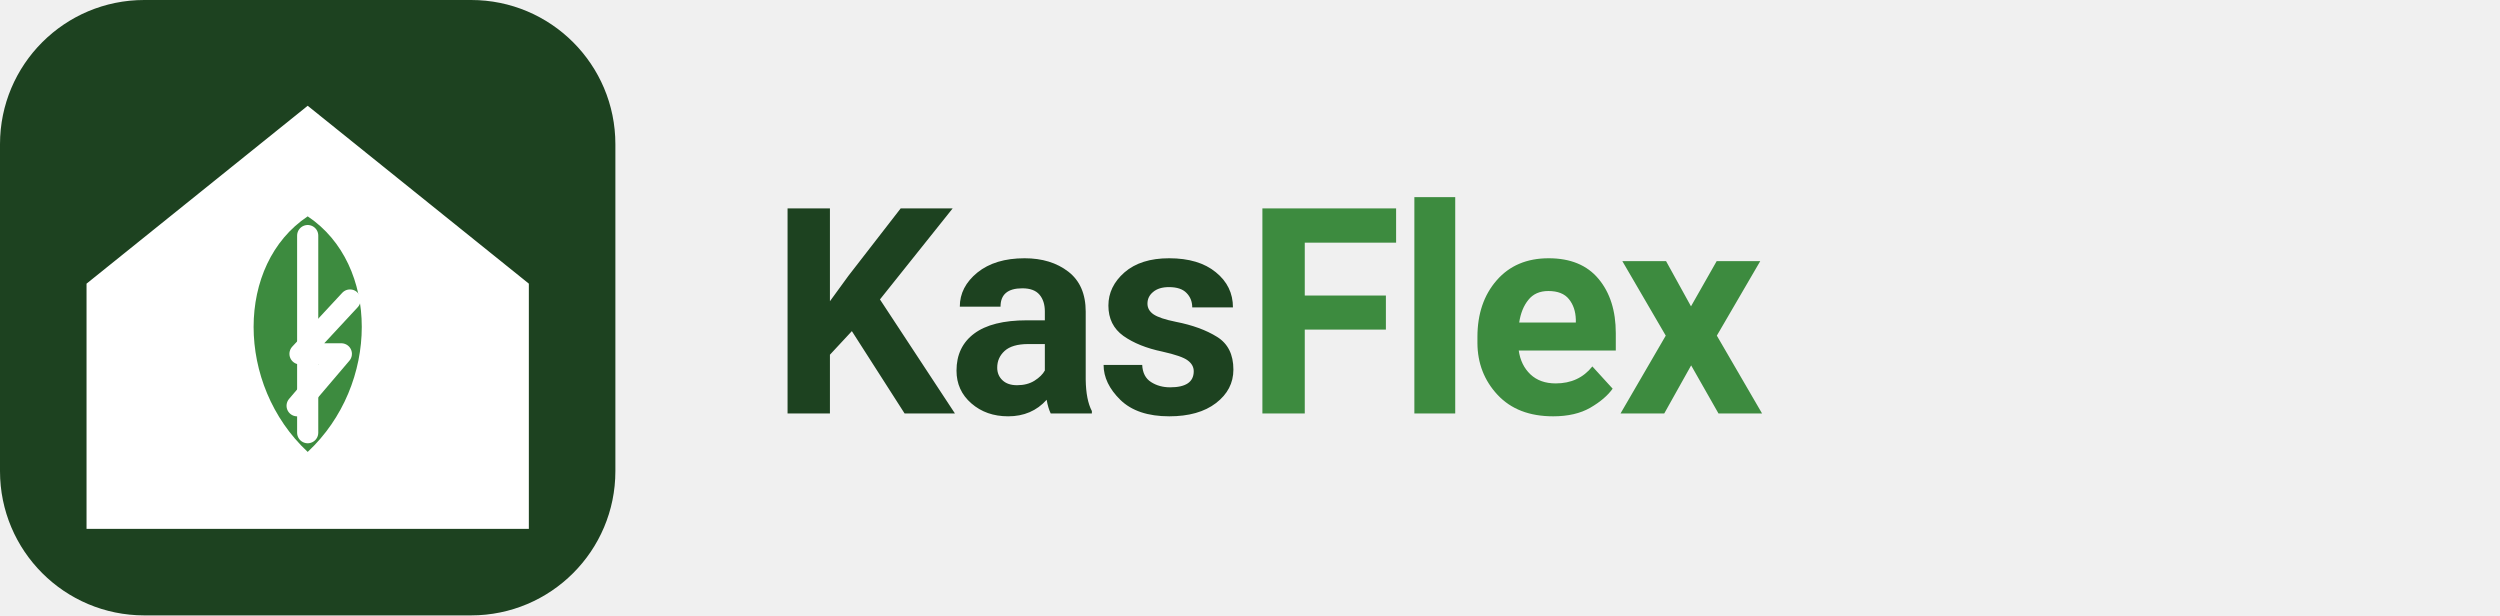
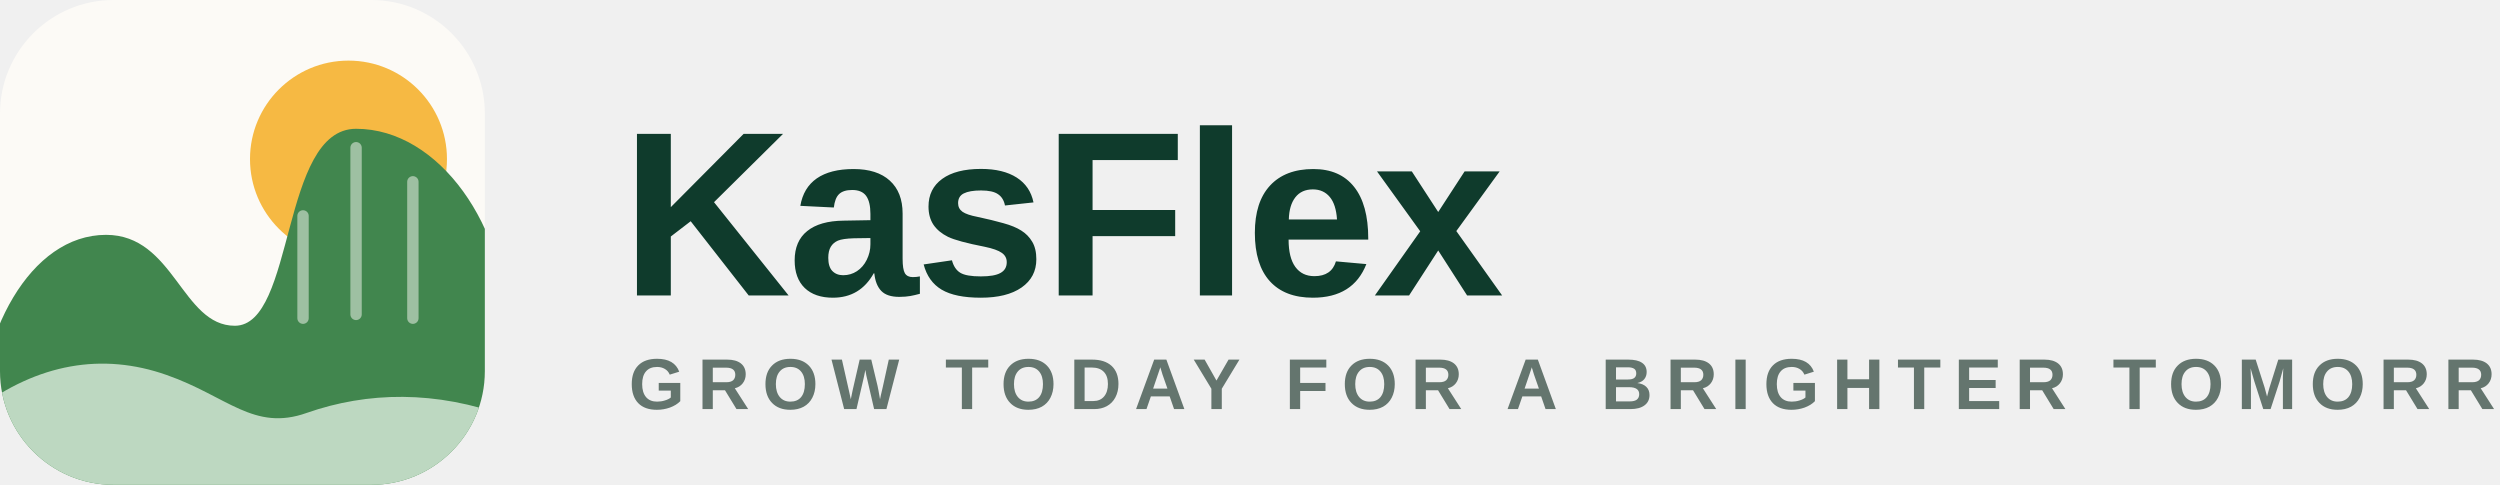
- <svg xmlns="http://www.w3.org/2000/svg" viewBox="0 0 260 64" role="img" aria-label="KasFlex">
-   <rect width="64" height="64" rx="15" fill="#1d4220" />
-   <path d="M32 11 L55 29.5 V55 H9 V29.5 Z" fill="#ffffff" />
-   <path d="M32 22.5c7.5 5 7.5 17.5 0 24.5-7.5-7-7.5-19.5 0-24.5Z" fill="#3d8b3f" />
-   <path d="M32 24.5v20.5" stroke="#ffffff" stroke-width="2.2" stroke-linecap="round" />
-   <path d="M36.4 31.2l-5.2 5.6h4.3l-4.6 5.4" fill="none" stroke="#ffffff" stroke-width="2.2" stroke-linecap="round" stroke-linejoin="round" />
-   <text x="80" y="43" font-family="-apple-system, BlinkMacSystemFont, 'Segoe UI', Roboto, Arial, sans-serif" font-size="30" font-weight="700" letter-spacing="-0.6" fill="#1d4220">Kas<tspan fill="#3d8b3f">Flex</tspan>
-   </text>
+ <svg xmlns="http://www.w3.org/2000/svg" viewBox="0 0 330 64" role="img" aria-label="KasFlex">
+   <defs>
+     <clipPath id="kf-logo-frame">
+       <rect width="64" height="64" rx="15" />
+     </clipPath>
+   </defs>
+   <g clip-path="url(#kf-logo-frame)">
+     <rect width="64" height="64" fill="#FCFAF6" />
+     <circle cx="46" cy="21" r="13" fill="#F6B943" />
+     <path d="M-3 58C-3 44 4 31 14 31c9 0 10 12 17 12              c8 0 6-26 16-26 11 0 20 13 20 27v24H-3Z" fill="#41864E" />
+     <g stroke="#FCFAF6" stroke-width="1.5" stroke-linecap="round" opacity=".5">
+       <path d="M47 19.5v22M54.5 24v18M40 28.5V42" />
+     </g>
+     <path d="M-3 67V54c8-6 16.5-7.5 25-4.5 8 2.8 11.5 7.5 18.5 5 8-2.8 17-3 26.5.5V67Z" fill="#BDD8C1" />
+   </g>
+   <text x="82" y="39" font-family="Manrope, 'Nunito Sans', -apple-system, 'Segoe UI', Arial, sans-serif" font-size="31" font-weight="800" letter-spacing="-0.4" fill="#0F3B2C">KasFlex</text>
+   <text x="83" y="54" font-family="Manrope, 'Nunito Sans', -apple-system, 'Segoe UI', Arial, sans-serif" font-size="9.5" font-weight="600" letter-spacing="1.7" fill="#64756E">GROW TODAY FOR A BRIGHTER TOMORROW</text>
</svg>
